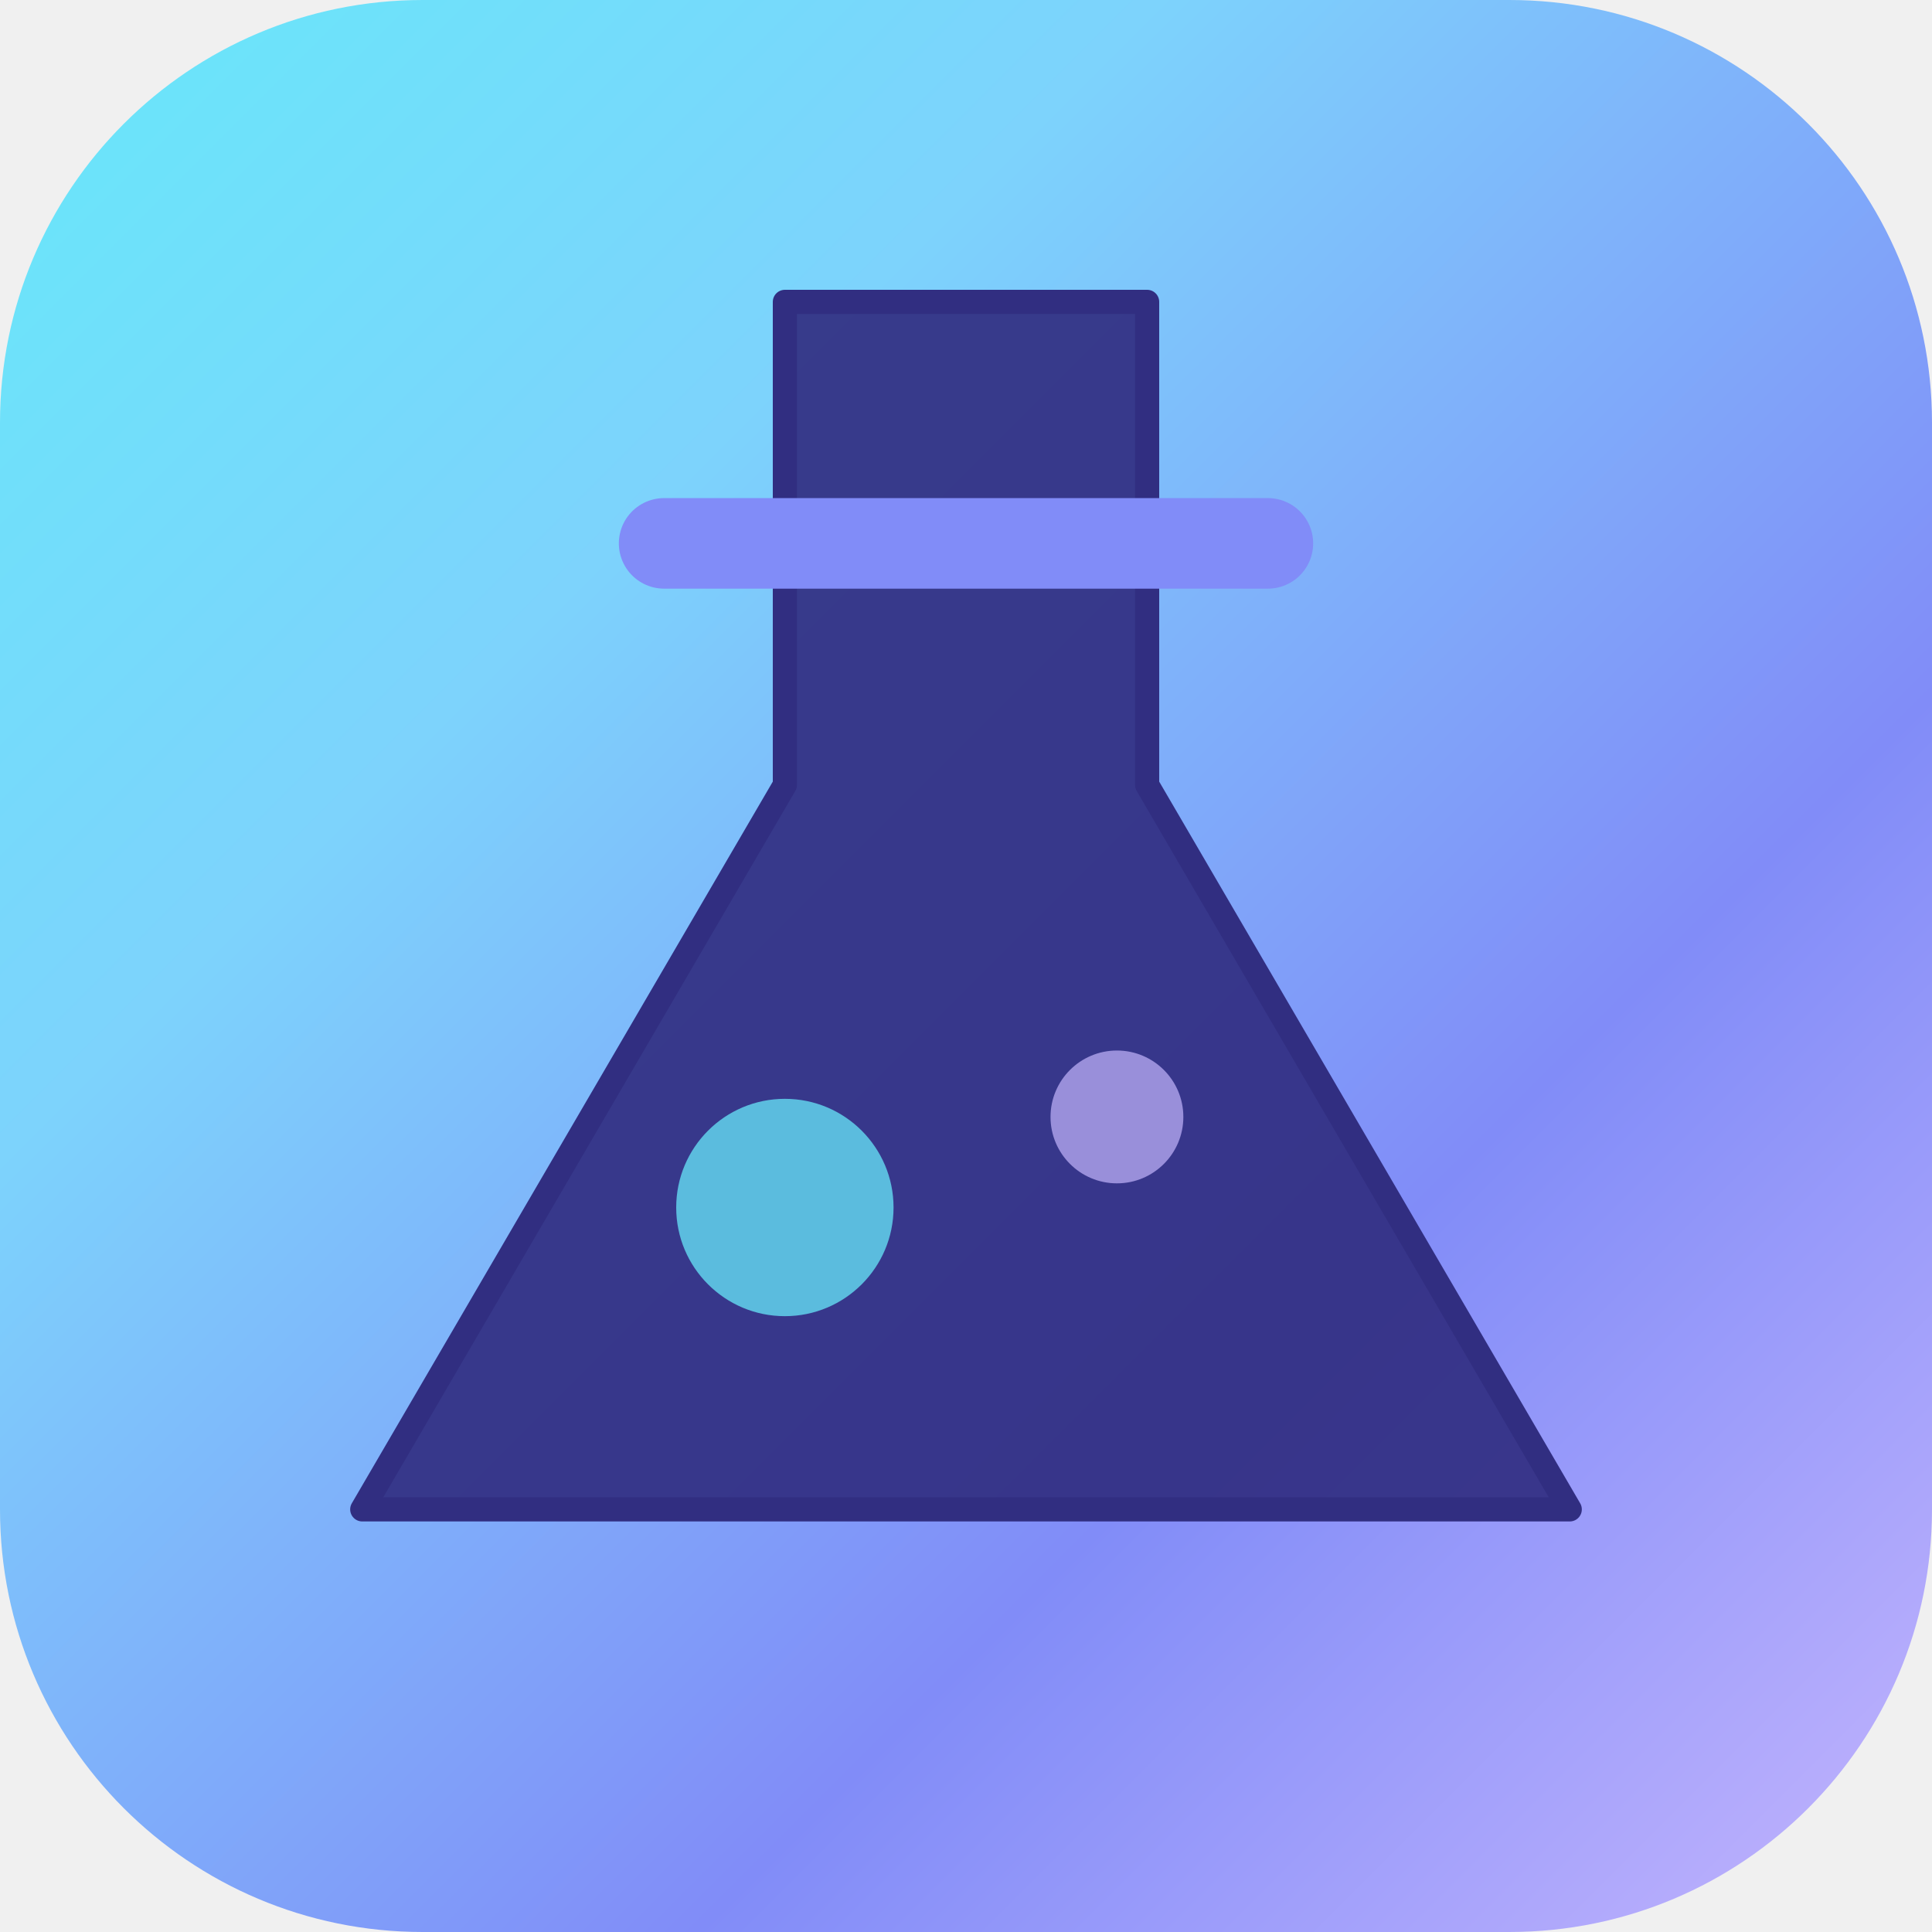
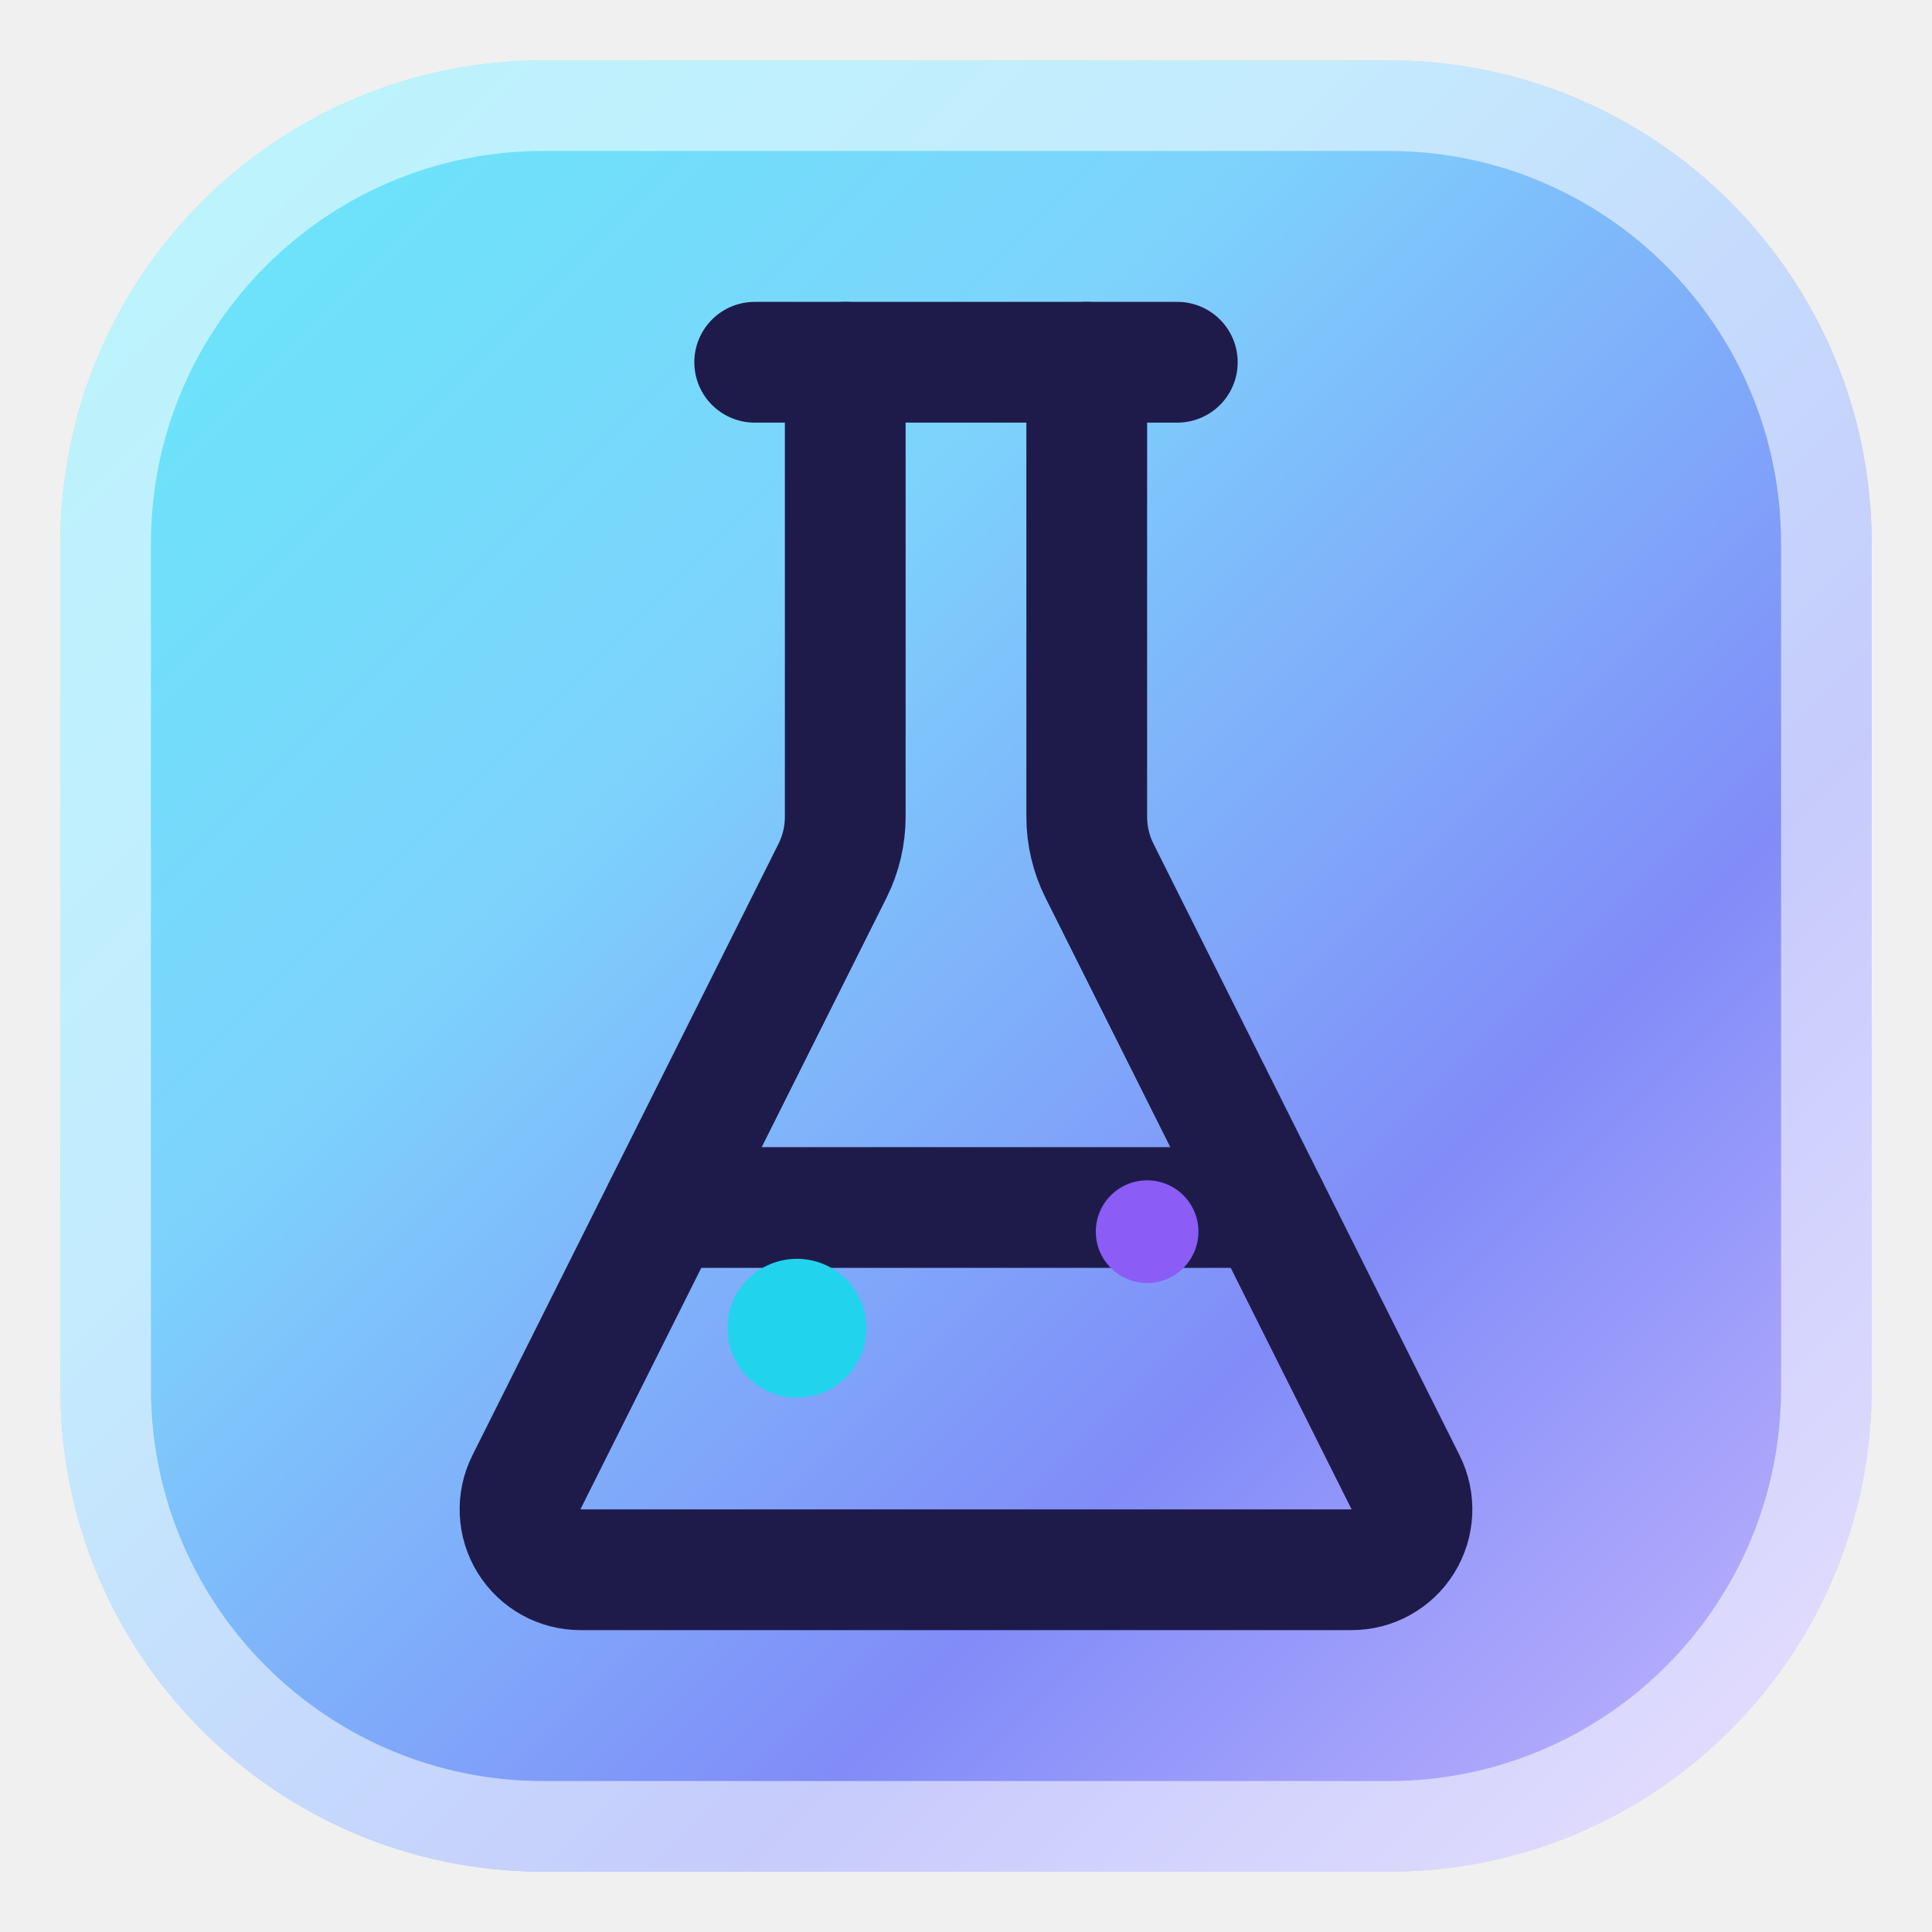
<svg xmlns="http://www.w3.org/2000/svg" viewBox="0 0 32 32">
  <defs>
-     <linearGradient id="g" x1="0" y1="0" x2="32" y2="32" gradientUnits="userSpaceOnUse">
+     <linearGradient id="aurora" x1="2" y1="2" x2="30" y2="30" gradientUnits="userSpaceOnUse">
      <stop stop-color="#67e8f9" />
-       <stop offset="0.3" stop-color="#7dd3fc" />
-       <stop offset="0.68" stop-color="#818cf8" />
+       <stop offset="0.34" stop-color="#7dd3fc" />
+       <stop offset="0.7" stop-color="#818cf8" />
      <stop offset="1" stop-color="#c4b5fd" />
    </linearGradient>
  </defs>
-   <rect width="32" height="32" rx="7" fill="url(#g)" />
-   <path d="M13 5 H19 V13 L26 25 H6 L13 13 Z" fill="#312e81" fill-opacity="0.92" stroke="#312e81" stroke-width="0.4" stroke-linejoin="round" />
-   <line x1="11" y1="9" x2="21" y2="9" stroke="#818cf8" stroke-width="1.5" stroke-linecap="round" />
-   <circle cx="13" cy="20" r="1.8" fill="#67e8f9" fill-opacity="0.75" />
-   <circle cx="18.5" cy="18.5" r="1.1" fill="#c4b5fd" fill-opacity="0.7" />
+   <rect x="1" y="1" width="30" height="30" rx="8" fill="url(#aurora)" />
+   <rect x="1.75" y="1.75" width="28.5" height="28.5" rx="7.25" fill="none" stroke="#ffffff" stroke-opacity="0.55" stroke-width="1.5" />
+   <g transform="translate(4 4)" fill="none" stroke="#1e1b4b" stroke-width="2" stroke-linecap="round" stroke-linejoin="round">
+     <path d="M10 2v7.527a2 2 0 0 1-.211.896L4.72 20.55A1 1 0 0 0 5.62 22h12.76a1 1 0 0 0 .9-1.45l-5.069-10.127A2 2 0 0 1 14 9.527V2" />
+     <path d="M8.5 2h7" />
+     <path d="M7 16h10" />
+   </g>
+   <circle cx="13.2" cy="22" r="1.15" fill="#22d3ee" />
+   <circle cx="19" cy="20.4" r="0.85" fill="#8b5cf6" />
</svg>
